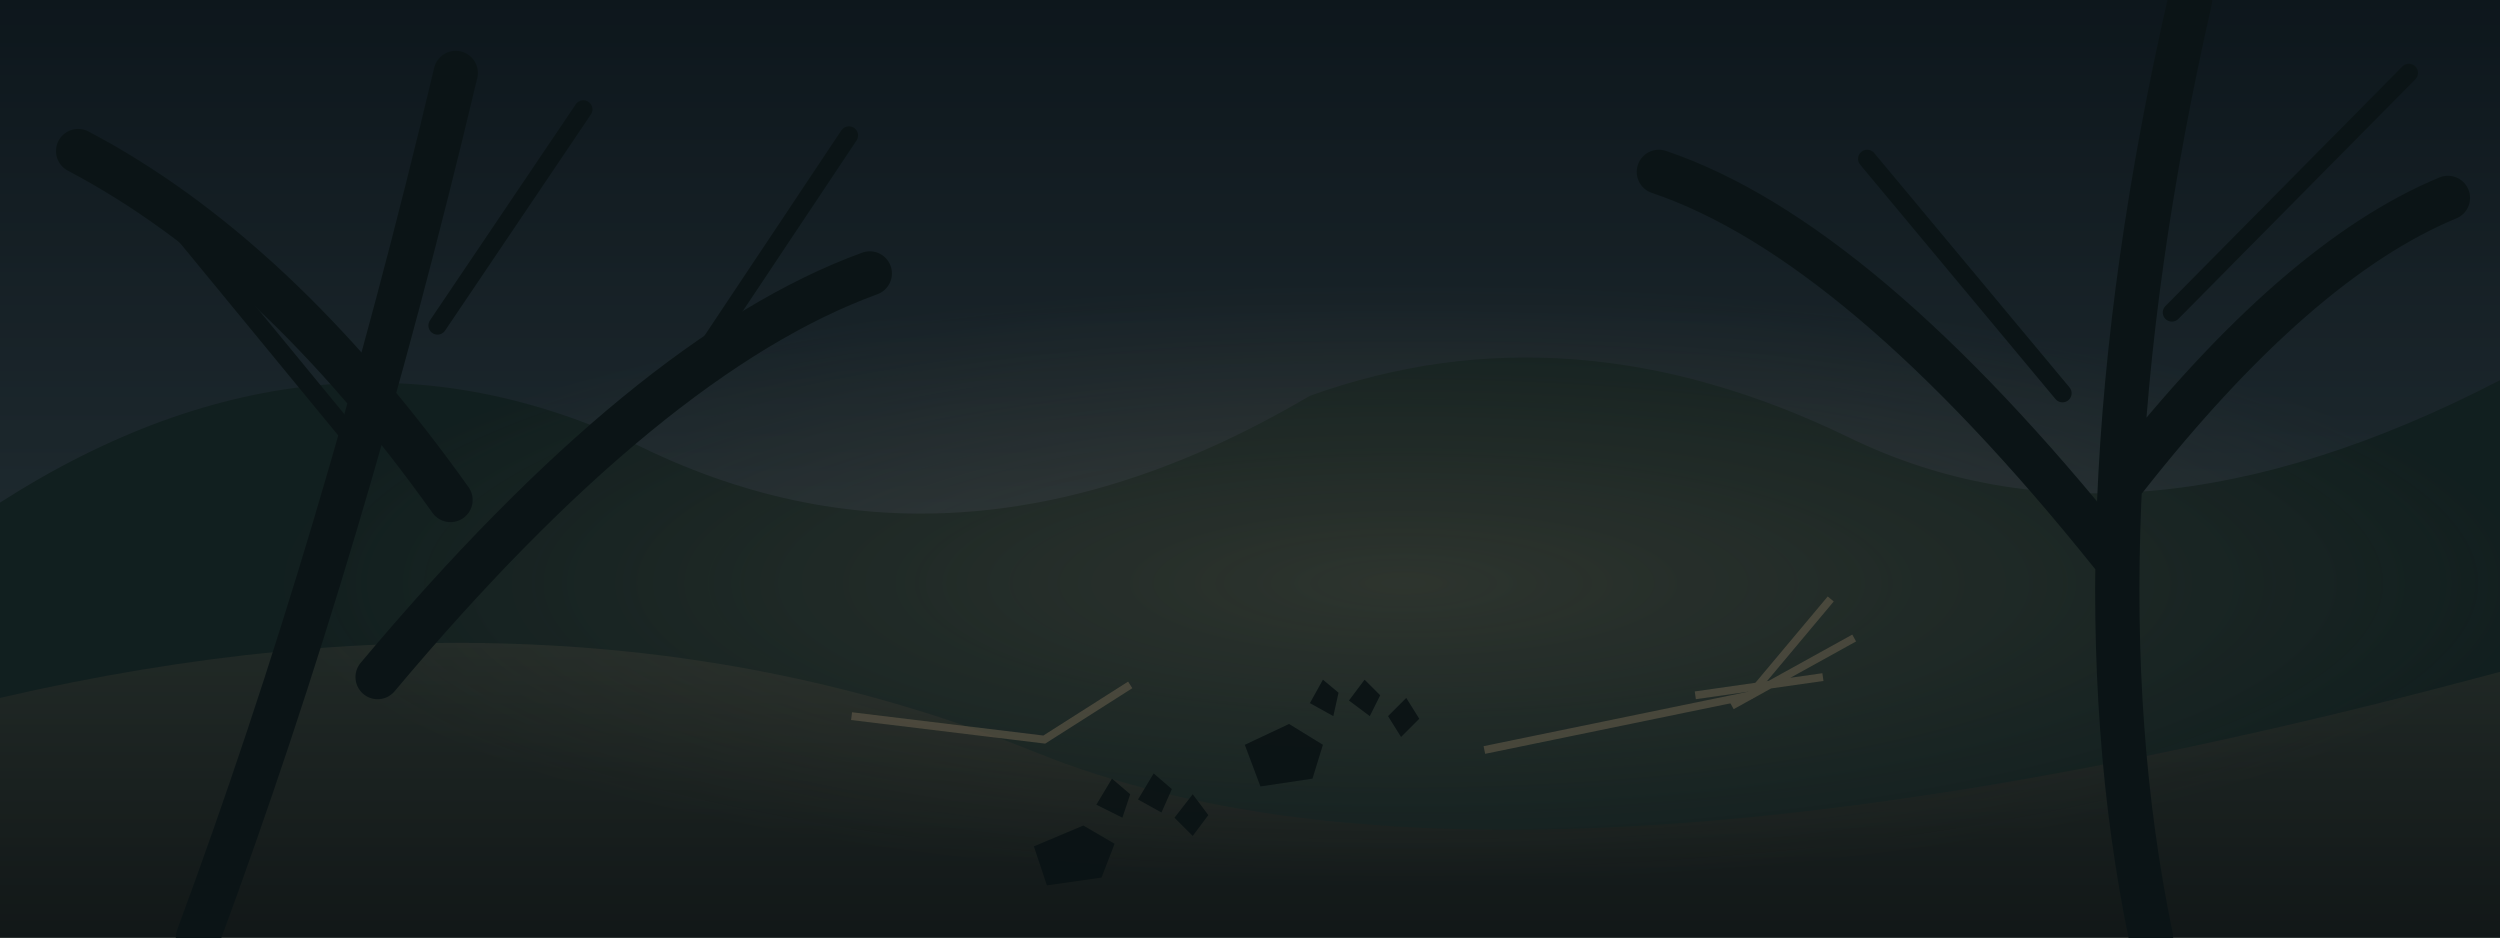
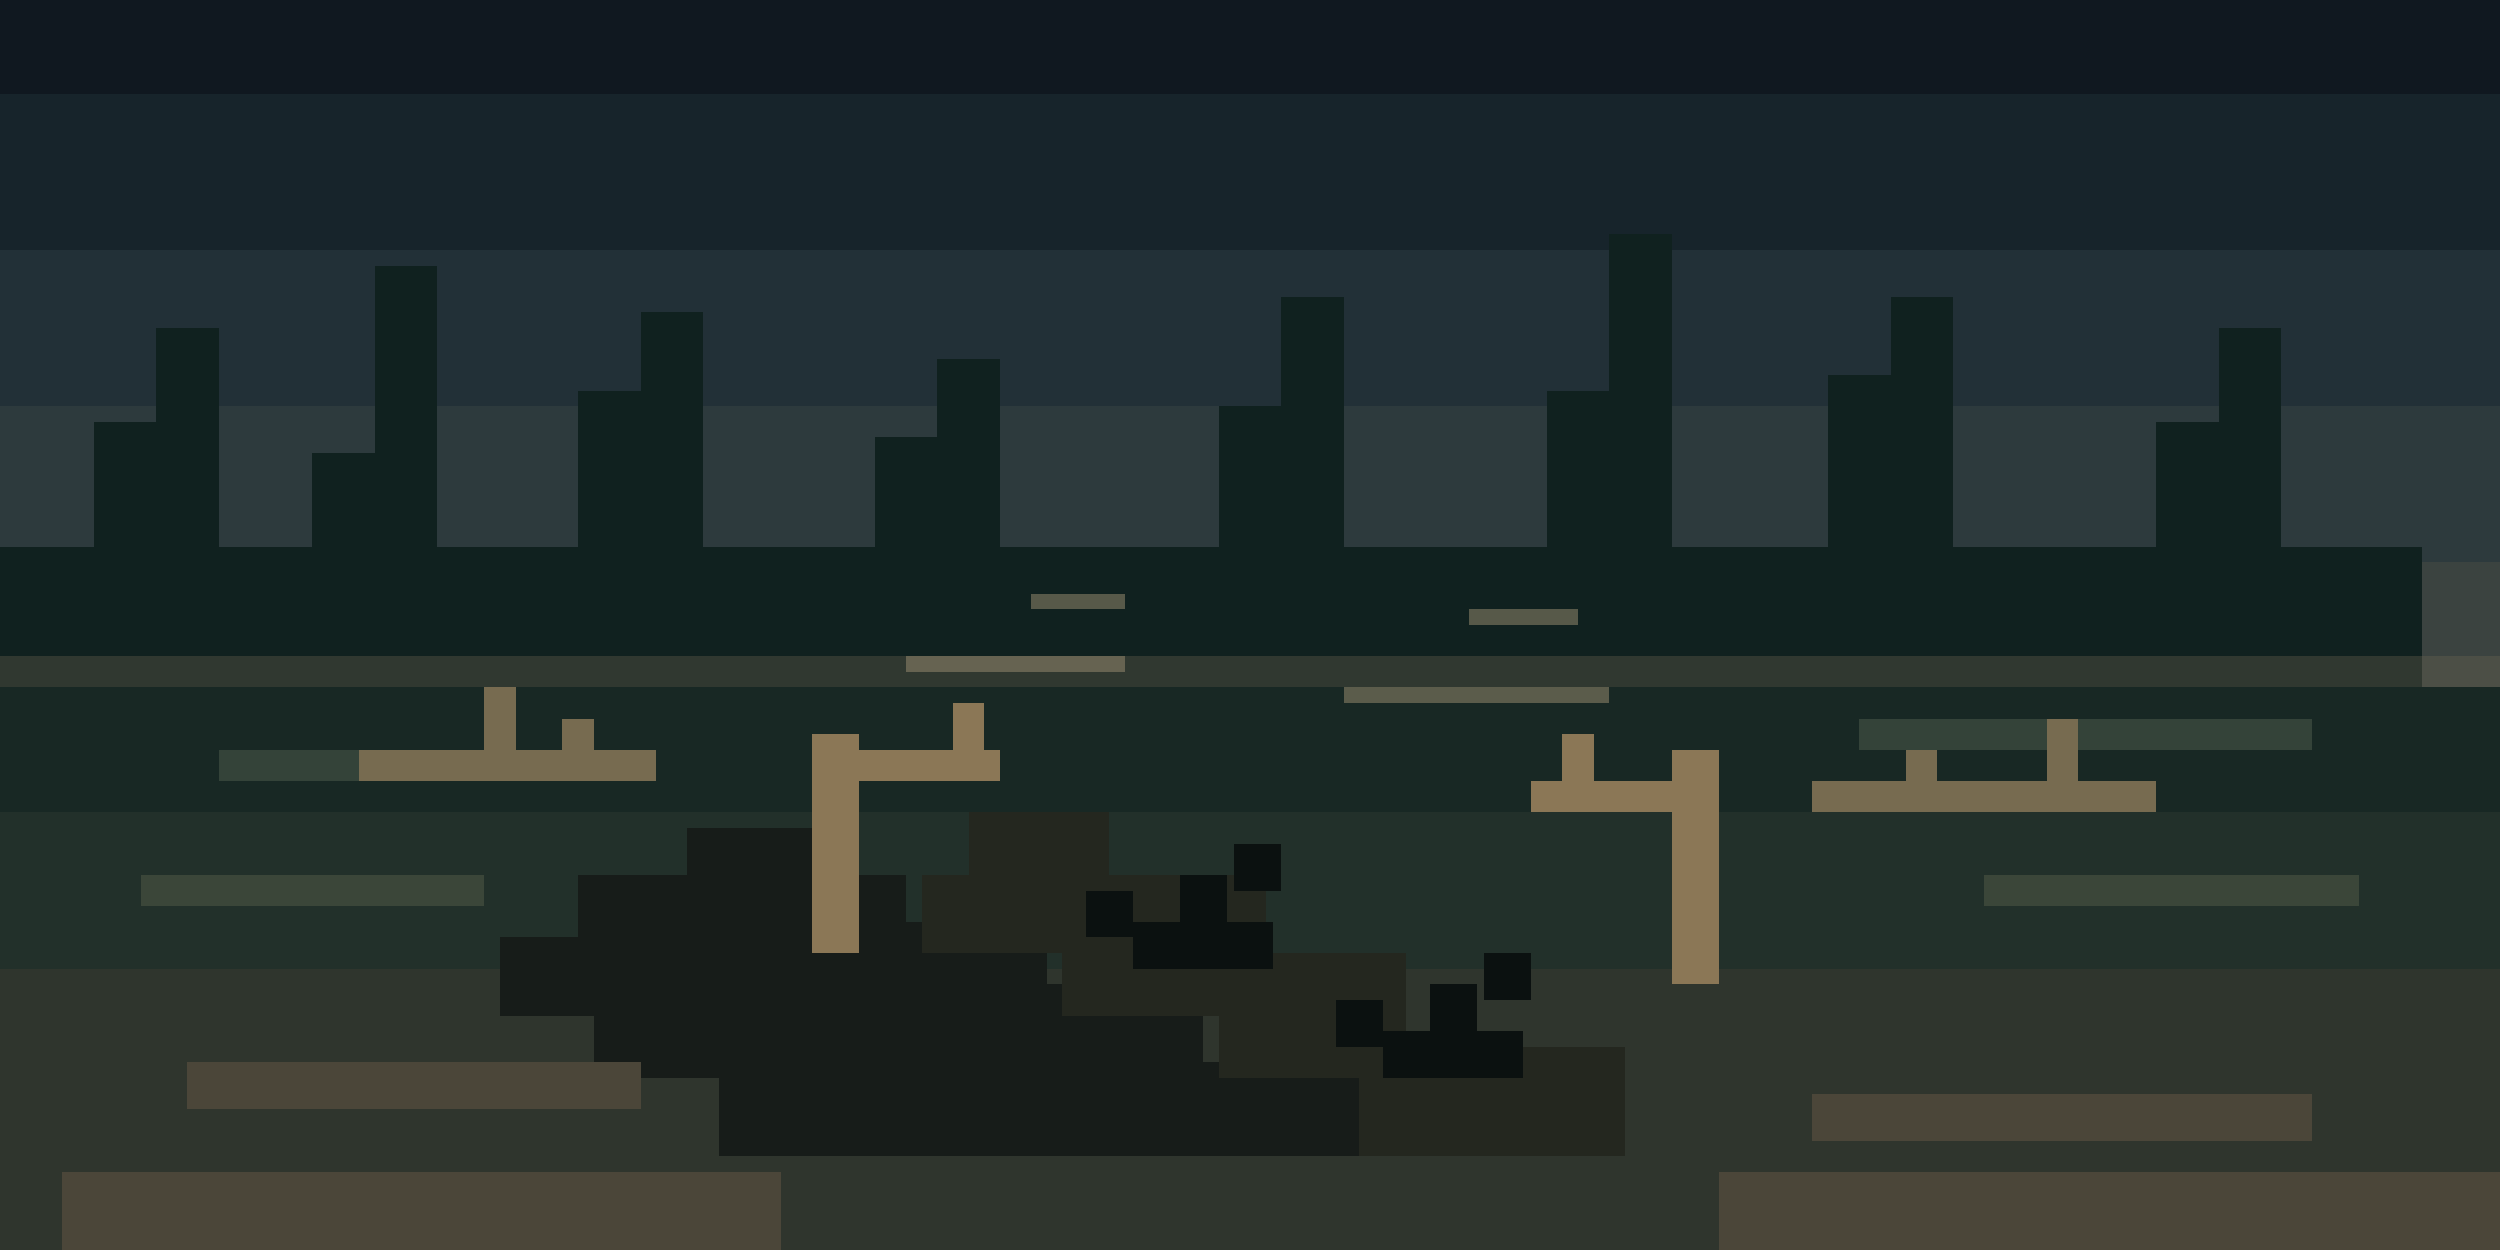
- <svg xmlns="http://www.w3.org/2000/svg" viewBox="0 0 960 360" role="img" aria-label="Disturbed earth and broken branches at dusk">
-   <defs>
-     <linearGradient id="sky" x2="0" y2="1">
-       <stop stop-color="#101b23" />
-       <stop offset=".65" stop-color="#314047" />
-       <stop offset="1" stop-color="#55483b" />
-     </linearGradient>
-     <linearGradient id="earth" x2="0" y2="1">
-       <stop stop-color="#323b34" />
-       <stop offset="1" stop-color="#171c1b" />
-     </linearGradient>
-     <radialGradient id="mist">
-       <stop stop-color="#c3ac85" stop-opacity=".28" />
-       <stop offset="1" stop-color="#c3ac85" stop-opacity="0" />
-     </radialGradient>
-   </defs>
-   <path fill="url(#sky)" d="M0 0h960v360H0z" />
-   <path fill="#172927" d="M0 193q125-80 247-21t256-20q100-36 207 16t250-22v214H0z" />
-   <path fill="url(#earth)" d="M0 268q220-51 398 21t562-31v102H0z" />
-   <ellipse cx="539" cy="224" rx="430" ry="115" fill="url(#mist)" />
-   <g fill="none" stroke="#0c1718" stroke-linecap="round">
-     <path stroke-width="17" d="M76 360Q132 209 175 28M173 192Q106 98 30 58M145 260Q249 136 334 105M826 360Q794 206 841 0M811 213Q714 92 637 66M816 184Q882 100 940 76" />
-     <path stroke-width="7" d="M140 174l-74-90m102 41L224 42m42 100l60-90M792 151l-75-90m117 59l91-92" />
+ <svg xmlns="http://www.w3.org/2000/svg" viewBox="0 0 320 160" role="img" aria-label="Broken branches, churned soil, and tracks at dusk" shape-rendering="crispEdges">
+   <rect width="320" height="160" fill="#101820" />
+   <rect y="12" width="320" height="20" fill="#17242b" />
+   <rect y="32" width="320" height="20" fill="#223037" />
+   <rect y="52" width="320" height="20" fill="#2d3a3d" />
+   <rect y="72" width="320" height="16" fill="#3b4340" />
+   <path fill="#10211f" d="M0 70h12V54h8V42h8v28h12V58h8V34h8v36h18V50h8V40h8v30h22V56h8V46h8v24h28V52h8V38h8v32h26V50h8V30h8v40h20V48h8V38h8v32h26V54h8V42h8v28h18v90H0z" />
+   <path fill="#182824" d="M0 88h320v72H0z" />
+   <path fill="#22302a" d="M0 104h320v56H0z" />
+   <path fill="#2f352d" d="M0 124h320v36H0z" />
+   <rect x="0" y="84" width="320" height="4" fill="#6d6550" opacity=".35" />
+   <rect x="28" y="96" width="56" height="4" fill="#344339" />
+   <rect x="238" y="92" width="58" height="4" fill="#344339" />
+   <rect x="18" y="112" width="44" height="4" fill="#3b4639" />
+   <rect x="254" y="112" width="48" height="4" fill="#3b4639" />
+   <path fill="#171c19" d="M88 106h16v6h12v6h18v8h20v10h26v12H92v-10H76v-8H64v-10h10v-8h14z" />
+   <path fill="#24271f" d="M124 104h18v8h20v10h18v12h28v14h-34v-10h-18v-8h-20v-8h-18v-10h6z" />
+   <g fill="#0b1110">
+     <rect x="145" y="118" width="18" height="6" />
+     <rect x="151" y="112" width="6" height="6" />
+     <rect x="139" y="114" width="6" height="6" />
+     <rect x="158" y="108" width="6" height="6" />
+     <rect x="177" y="132" width="18" height="6" />
+     <rect x="183" y="126" width="6" height="6" />
+     <rect x="171" y="128" width="6" height="6" />
+     <rect x="190" y="122" width="6" height="6" />
  </g>
-   <g fill="#0a1415" opacity=".92">
-     <path d="m478 286 17-8 13 8-4 13-20 3zM503 270l5-9 6 5-2 9zM518 269l6-8 6 6-4 8zM533 275l7-7 5 8-7 7zM397 325l19-8 12 7-5 13-21 3zM421 309l6-10 7 6-3 9zM437 307l6-10 7 6-4 9zM451 314l7-9 6 8-6 8z" />
+   <g fill="#776b50">
+     <rect x="46" y="96" width="38" height="4" />
+     <rect x="72" y="92" width="4" height="8" />
+     <rect x="62" y="88" width="4" height="8" />
+     <rect x="232" y="100" width="44" height="4" />
+     <rect x="244" y="96" width="4" height="8" />
+     <rect x="262" y="92" width="4" height="8" />
  </g>
-   <g fill="none" stroke="#a49070" stroke-width="3" opacity=".6">
-     <path d="m327 275 74 9 33-21m136 25 102-21 31-37" />
-     <path d="m651 267 49-7m-35 11 47-26" />
+   <g fill="#8b7756">
+     <rect x="104" y="94" width="6" height="28" />
+     <rect x="110" y="96" width="18" height="4" />
+     <rect x="122" y="90" width="4" height="10" />
+     <rect x="214" y="96" width="6" height="30" />
+     <rect x="196" y="100" width="18" height="4" />
+     <rect x="200" y="94" width="4" height="10" />
  </g>
-   <path fill="#0a1113" opacity=".42" d="M0 0h960v360H0z" />
+   <g fill="#4b4639">
+     <rect x="24" y="136" width="58" height="6" />
+     <rect x="232" y="140" width="64" height="6" />
+     <rect x="8" y="150" width="92" height="10" />
+     <rect x="220" y="150" width="100" height="10" />
+   </g>
+   <g fill="#91866b" opacity=".55">
+     <rect x="116" y="84" width="28" height="2" />
+     <rect x="172" y="88" width="34" height="2" />
+     <rect x="132" y="76" width="12" height="2" />
+     <rect x="188" y="78" width="14" height="2" />
+   </g>
</svg>
